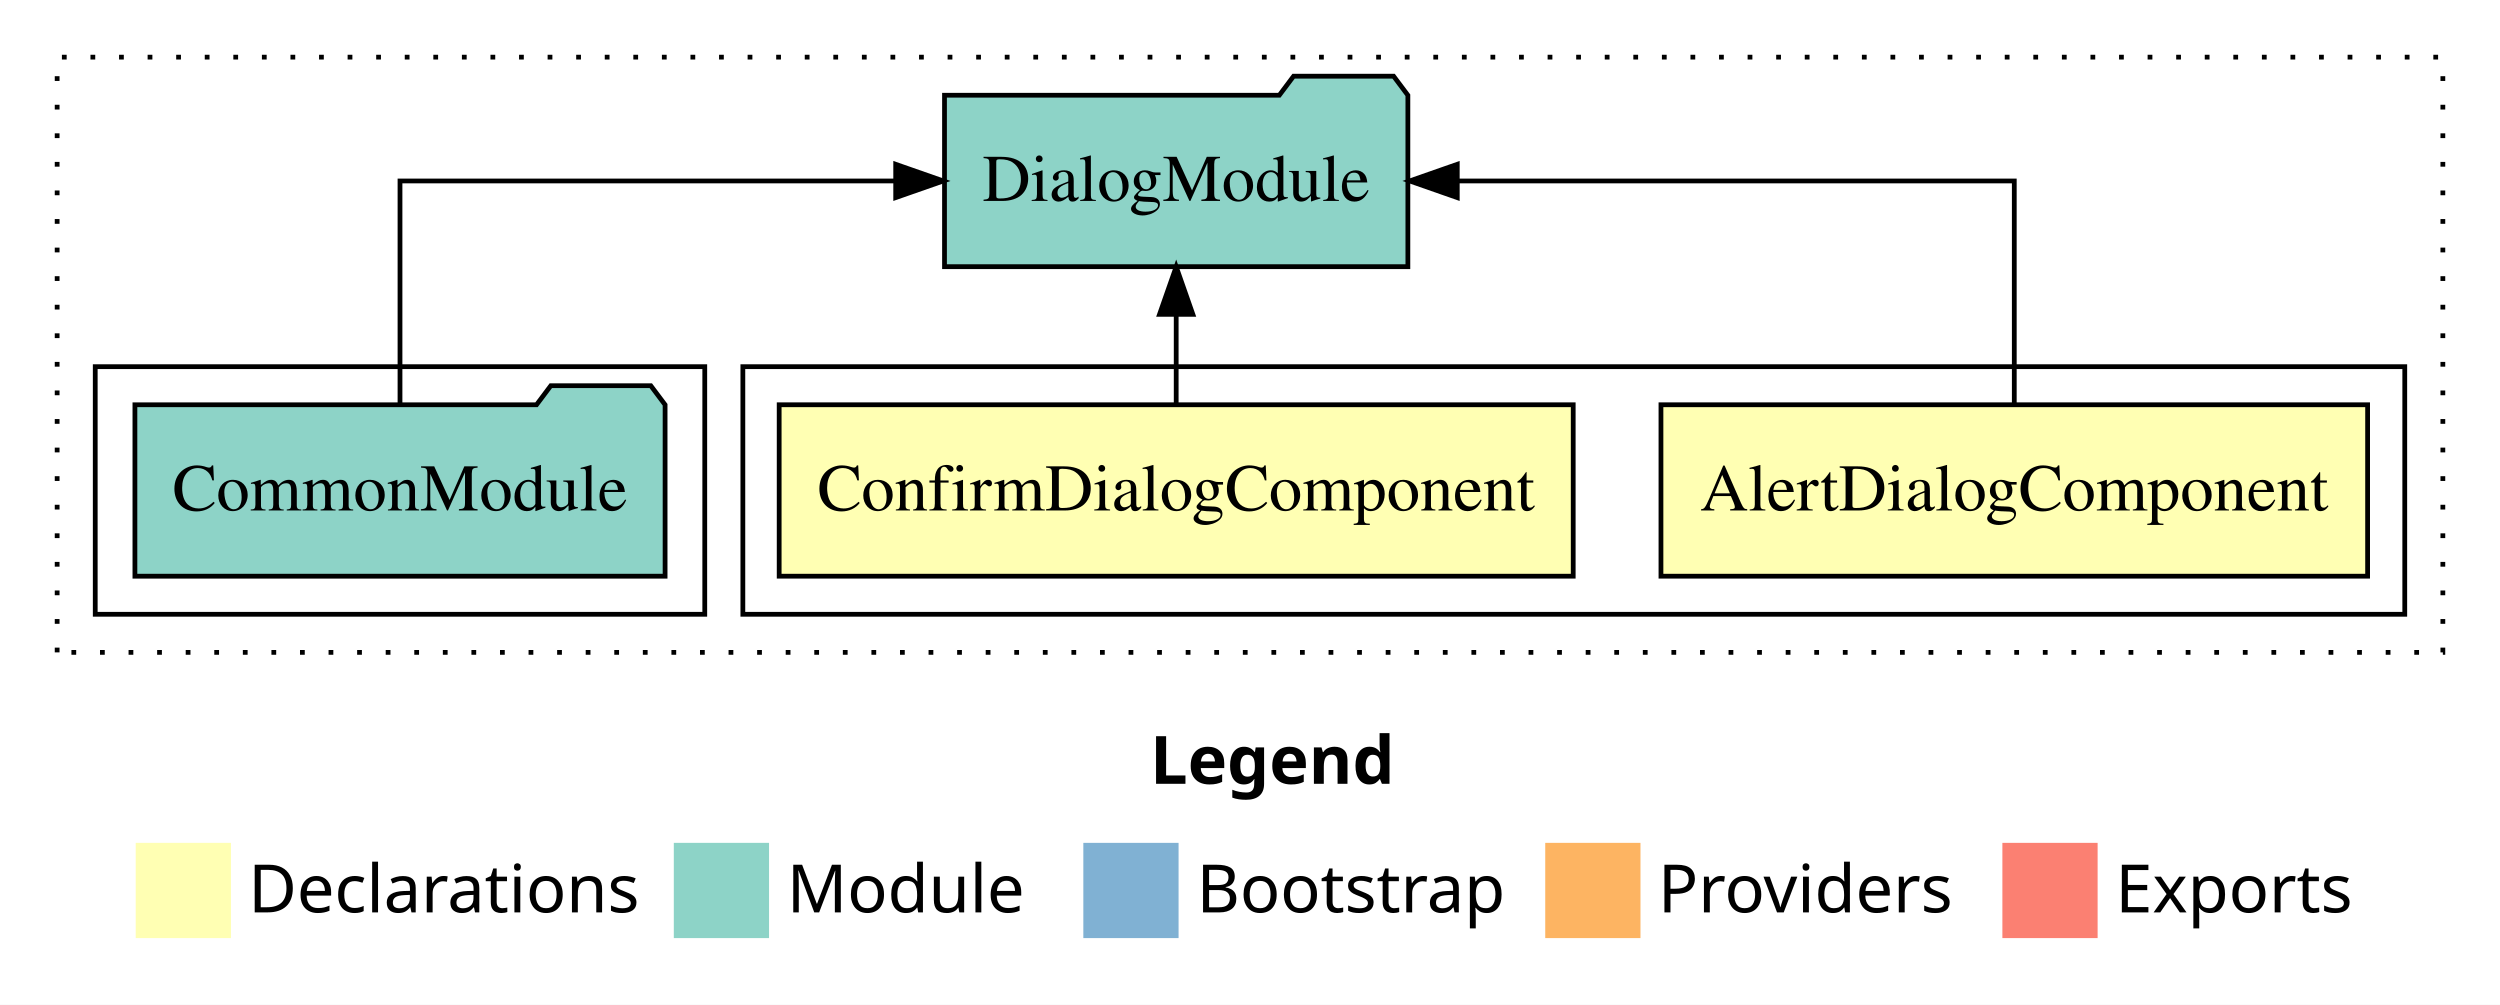
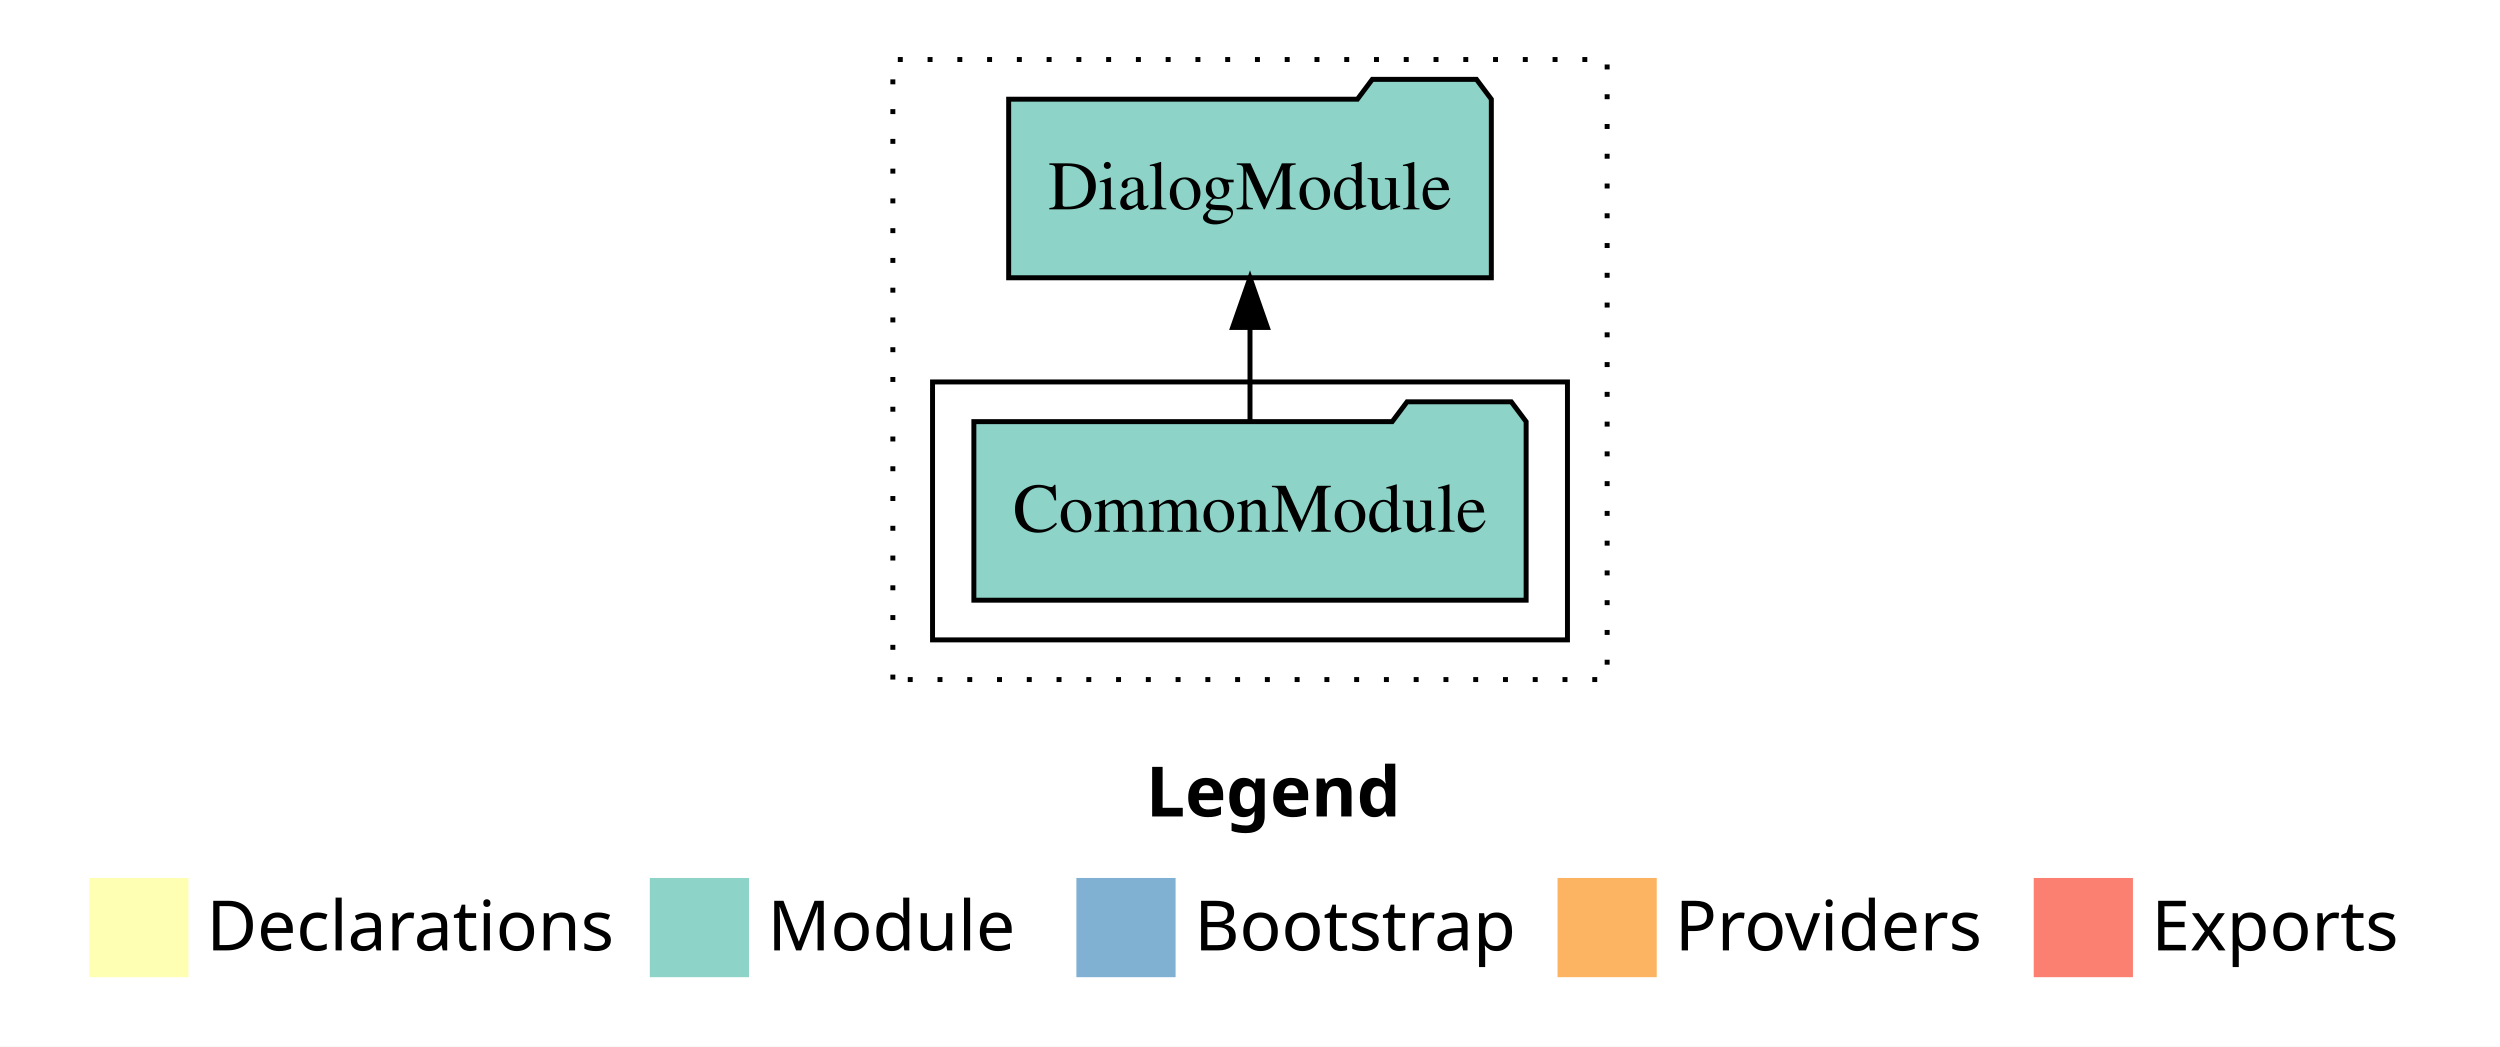
- <svg xmlns="http://www.w3.org/2000/svg" width="525pt" height="211pt" viewBox="0.00 0.00 525.00 211.00">
+ <svg xmlns="http://www.w3.org/2000/svg" width="504pt" height="211pt" viewBox="0.00 0.00 504.00 211.00">
  <g id="graph0" class="graph" transform="scale(1 1) rotate(0) translate(4 207)">
-     <polygon fill="#ffffff" stroke="transparent" points="-4,4 -4,-207 521,-207 521,4 -4,4" />
-     <text text-anchor="start" x="237.509" y="-42.4" font-family="sans-serif" font-weight="bold" font-size="14.00" fill="#000000">Legend</text>
-     <polygon fill="#ffffb3" stroke="transparent" points="24.5,-10 24.5,-30 44.5,-30 44.5,-10 24.5,-10" />
-     <text text-anchor="start" x="48.129" y="-15.4" font-family="sans-serif" font-size="14.00" fill="#000000">  Declarations</text>
-     <polygon fill="#8dd3c7" stroke="transparent" points="137.5,-10 137.5,-30 157.5,-30 157.5,-10 137.5,-10" />
-     <text text-anchor="start" x="161.225" y="-15.4" font-family="sans-serif" font-size="14.00" fill="#000000">  Module</text>
-     <polygon fill="#80b1d3" stroke="transparent" points="223.5,-10 223.5,-30 243.5,-30 243.5,-10 223.5,-10" />
-     <text text-anchor="start" x="247.281" y="-15.4" font-family="sans-serif" font-size="14.00" fill="#000000">  Bootstrap</text>
-     <polygon fill="#fdb462" stroke="transparent" points="320.5,-10 320.5,-30 340.5,-30 340.5,-10 320.5,-10" />
-     <text text-anchor="start" x="344.173" y="-15.4" font-family="sans-serif" font-size="14.00" fill="#000000">  Providers</text>
-     <polygon fill="#fb8072" stroke="transparent" points="416.5,-10 416.5,-30 436.5,-30 436.5,-10 416.5,-10" />
-     <text text-anchor="start" x="440.226" y="-15.4" font-family="sans-serif" font-size="14.00" fill="#000000">  Exports</text>
+     <polygon fill="#ffffff" stroke="transparent" points="-4,4 -4,-207 500,-207 500,4 -4,4" />
+     <text text-anchor="start" x="227.009" y="-42.4" font-family="sans-serif" font-weight="bold" font-size="14.00" fill="#000000">Legend</text>
+     <polygon fill="#ffffb3" stroke="transparent" points="14,-10 14,-30 34,-30 34,-10 14,-10" />
+     <text text-anchor="start" x="37.629" y="-15.4" font-family="sans-serif" font-size="14.00" fill="#000000">  Declarations</text>
+     <polygon fill="#8dd3c7" stroke="transparent" points="127,-10 127,-30 147,-30 147,-10 127,-10" />
+     <text text-anchor="start" x="150.725" y="-15.4" font-family="sans-serif" font-size="14.00" fill="#000000">  Module</text>
+     <polygon fill="#80b1d3" stroke="transparent" points="213,-10 213,-30 233,-30 233,-10 213,-10" />
+     <text text-anchor="start" x="236.781" y="-15.4" font-family="sans-serif" font-size="14.00" fill="#000000">  Bootstrap</text>
+     <polygon fill="#fdb462" stroke="transparent" points="310,-10 310,-30 330,-30 330,-10 310,-10" />
+     <text text-anchor="start" x="333.673" y="-15.4" font-family="sans-serif" font-size="14.00" fill="#000000">  Providers</text>
+     <polygon fill="#fb8072" stroke="transparent" points="406,-10 406,-30 426,-30 426,-10 406,-10" />
+     <text text-anchor="start" x="429.726" y="-15.4" font-family="sans-serif" font-size="14.00" fill="#000000">  Exports</text>
    <g id="clust1" class="cluster">
-       <polygon fill="none" stroke="#000000" stroke-dasharray="1,5" points="8,-70 8,-195 509,-195 509,-70 8,-70" />
+       <polygon fill="none" stroke="#000000" stroke-dasharray="1,5" points="176,-70 176,-195 320,-195 320,-70 176,-70" />
    </g>
-     <g id="clust2" class="cluster">
-       <polygon fill="none" stroke="#000000" points="152,-78 152,-130 501,-130 501,-78 152,-78" />
-     </g>
-     <g id="clust5" class="cluster">
-       <polygon fill="none" stroke="#000000" points="16,-78 16,-130 144,-130 144,-78 16,-78" />
+     <g id="clust3" class="cluster">
+       <polygon fill="none" stroke="#000000" points="184,-78 184,-130 312,-130 312,-78 184,-78" />
    </g>
    <g id="node1" class="node">
-       <polygon fill="#ffffb3" stroke="#000000" points="493.198,-122 344.802,-122 344.802,-86 493.198,-86 493.198,-122" />
-       <text text-anchor="middle" x="419" y="-99.8" font-family="Times,serif" font-size="14.00" fill="#000000">AlertDialogComponent</text>
+       <polygon fill="#8dd3c7" stroke="#000000" points="303.668,-122 300.668,-126 279.668,-126 276.668,-122 192.332,-122 192.332,-86 303.668,-86 303.668,-122" />
+       <text text-anchor="middle" x="248" y="-99.8" font-family="Times,serif" font-size="14.00" fill="#000000">CommonModule</text>
    </g>
-     <g id="node3" class="node">
-       <polygon fill="#8dd3c7" stroke="#000000" points="291.653,-187 288.653,-191 267.653,-191 264.653,-187 194.347,-187 194.347,-151 291.653,-151 291.653,-187" />
-       <text text-anchor="middle" x="243" y="-164.8" font-family="Times,serif" font-size="14.00" fill="#000000">DialogModule</text>
+     <g id="node2" class="node">
+       <polygon fill="#8dd3c7" stroke="#000000" points="296.653,-187 293.653,-191 272.653,-191 269.653,-187 199.347,-187 199.347,-151 296.653,-151 296.653,-187" />
+       <text text-anchor="middle" x="248" y="-164.8" font-family="Times,serif" font-size="14.00" fill="#000000">DialogModule</text>
    </g>
    <g id="edge1" class="edge">
-       <path fill="none" stroke="#000000" d="M419,-122.106C419,-141.339 419,-169 419,-169 419,-169 302.026,-169 302.026,-169" />
-       <polygon fill="#000000" stroke="#000000" points="302.026,-165.5 292.026,-169 302.026,-172.5 302.026,-165.5" />
-     </g>
-     <g id="node2" class="node">
-       <polygon fill="#ffffb3" stroke="#000000" points="326.374,-122 159.626,-122 159.626,-86 326.374,-86 326.374,-122" />
-       <text text-anchor="middle" x="243" y="-99.8" font-family="Times,serif" font-size="14.00" fill="#000000">ConfirmDialogComponent</text>
-     </g>
-     <g id="edge2" class="edge">
-       <path fill="none" stroke="#000000" d="M243,-122.106C243,-122.106 243,-140.991 243,-140.991" />
-       <polygon fill="#000000" stroke="#000000" points="239.5,-140.991 243,-150.991 246.5,-140.991 239.5,-140.991" />
-     </g>
-     <g id="node4" class="node">
-       <polygon fill="#8dd3c7" stroke="#000000" points="135.668,-122 132.668,-126 111.668,-126 108.668,-122 24.332,-122 24.332,-86 135.668,-86 135.668,-122" />
-       <text text-anchor="middle" x="80" y="-99.8" font-family="Times,serif" font-size="14.00" fill="#000000">CommonModule</text>
-     </g>
-     <g id="edge3" class="edge">
-       <path fill="none" stroke="#000000" d="M80,-122.106C80,-141.339 80,-169 80,-169 80,-169 184.095,-169 184.095,-169" />
-       <polygon fill="#000000" stroke="#000000" points="184.095,-172.5 194.095,-169 184.095,-165.5 184.095,-172.5" />
+       <path fill="none" stroke="#000000" d="M248,-122.106C248,-122.106 248,-140.991 248,-140.991" />
+       <polygon fill="#000000" stroke="#000000" points="244.5,-140.991 248,-150.991 251.5,-140.991 244.5,-140.991" />
    </g>
  </g>
</svg>
